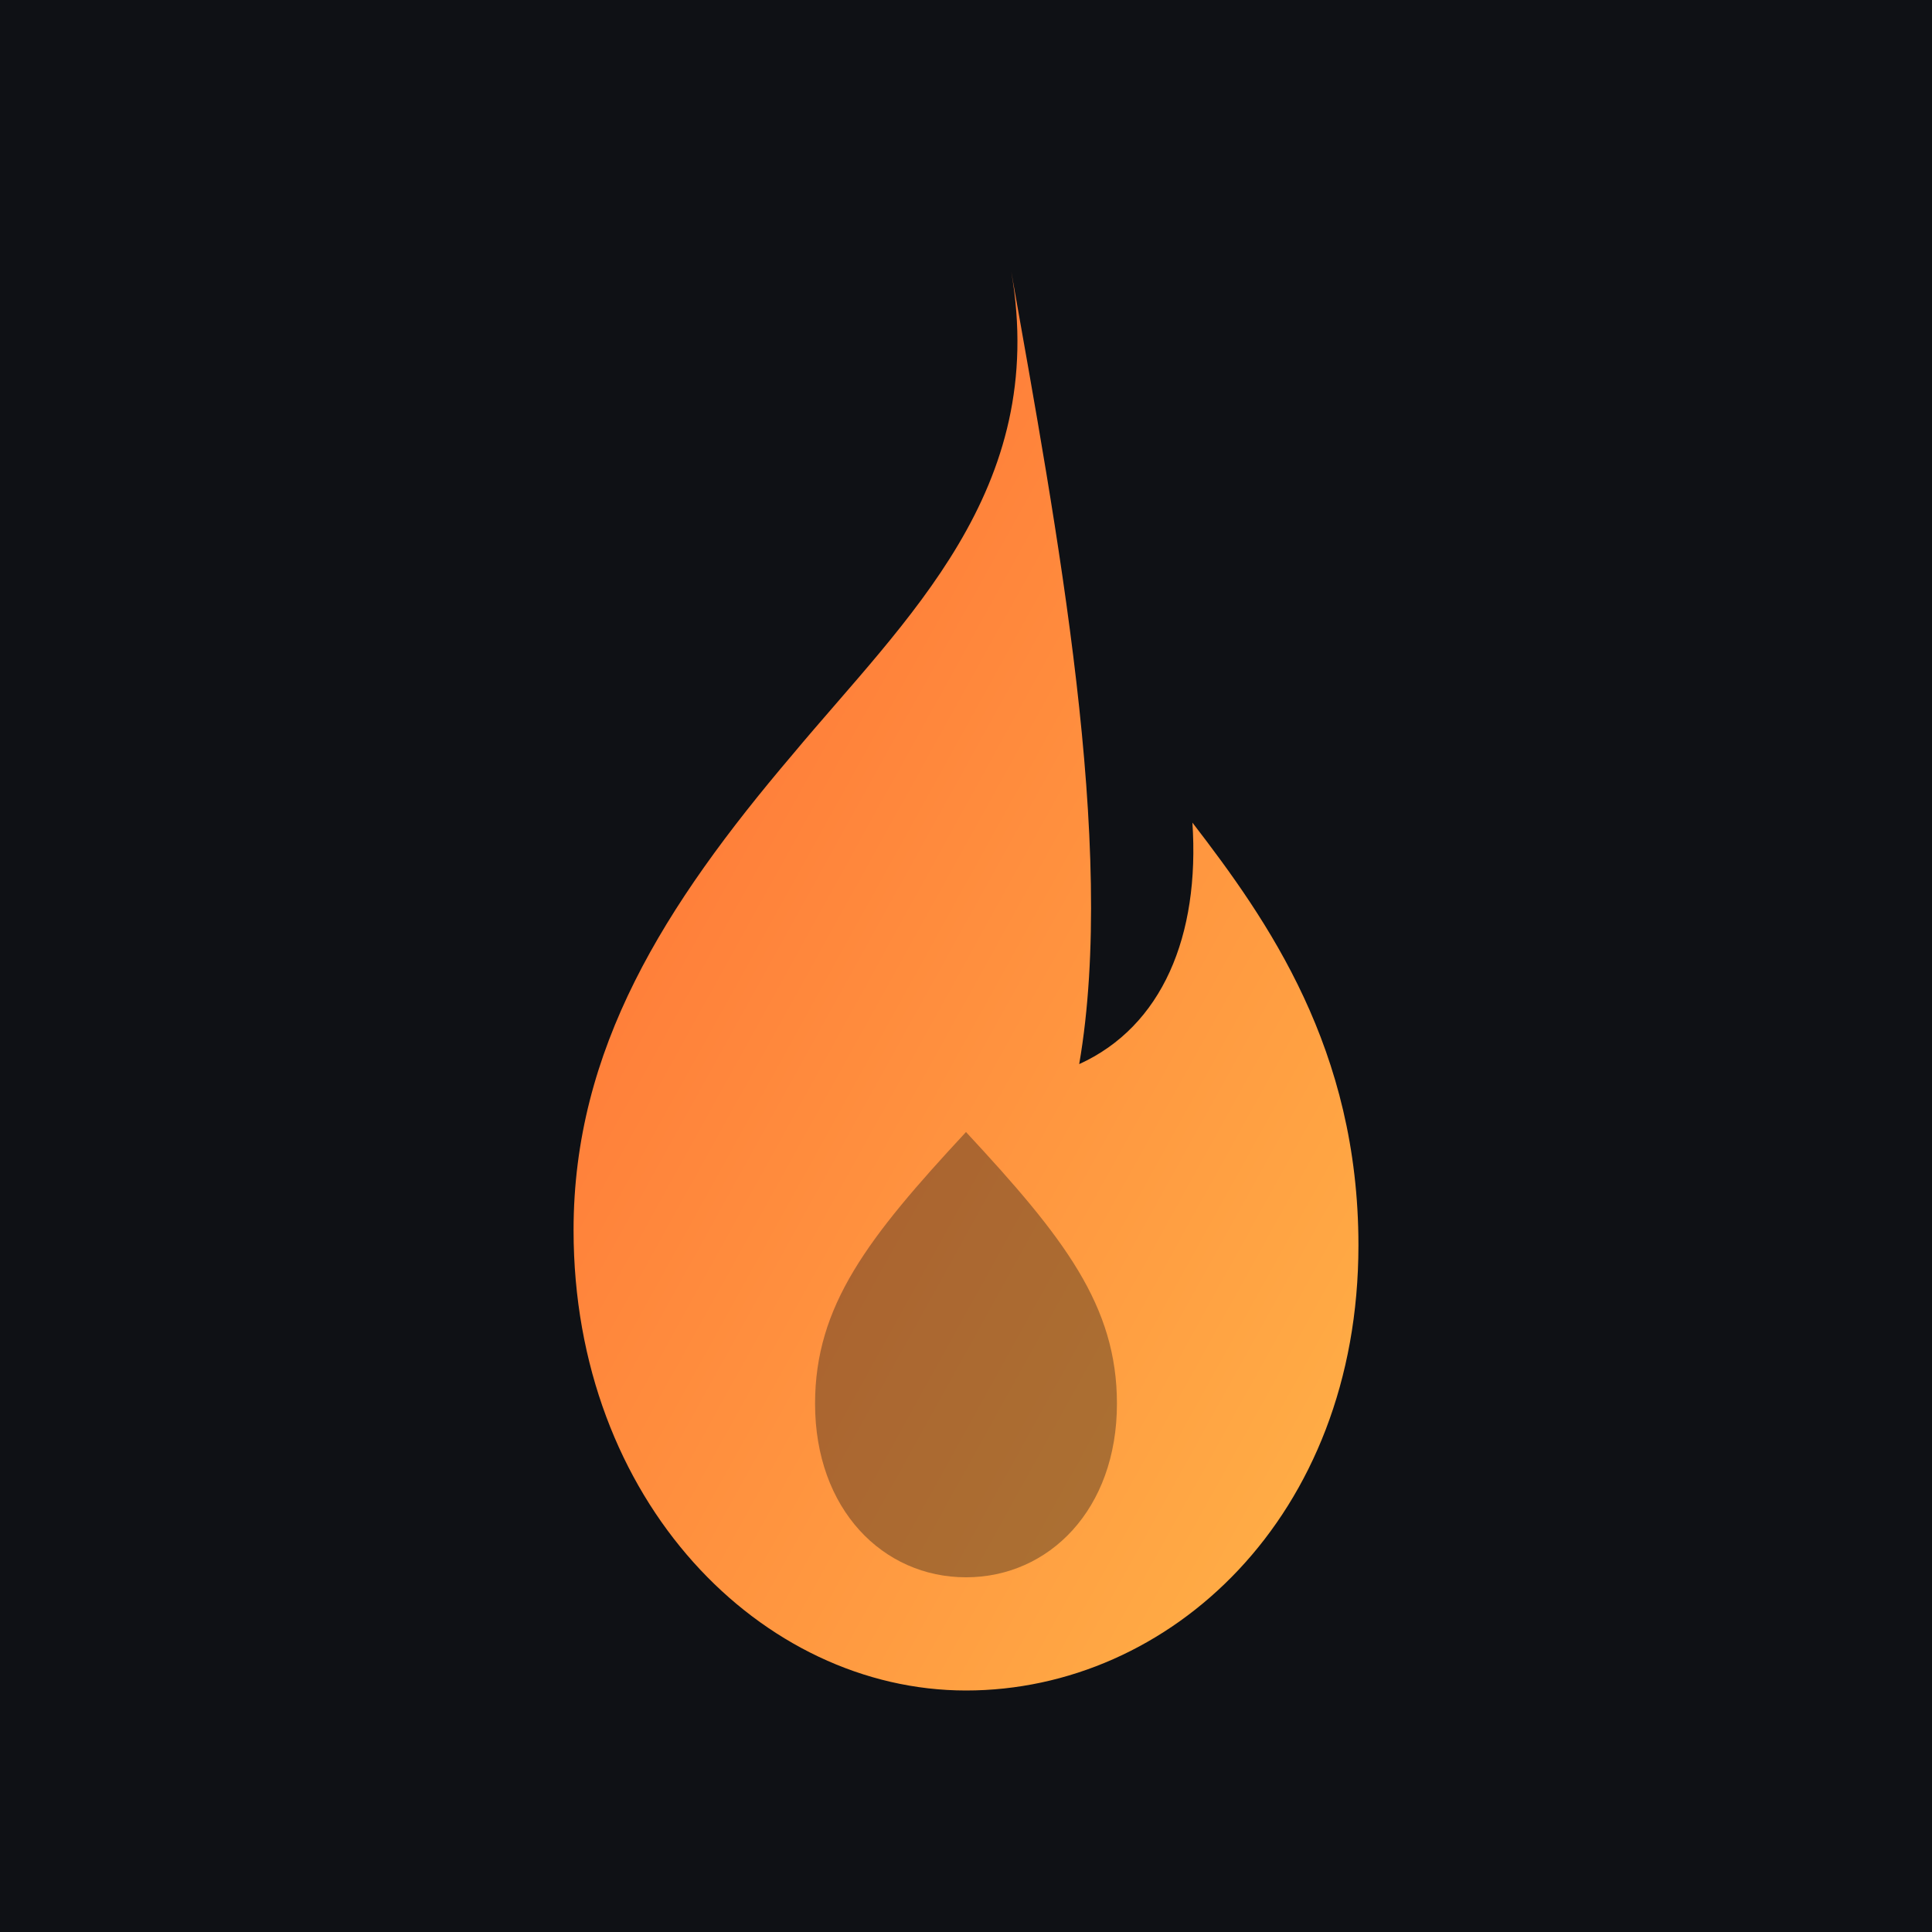
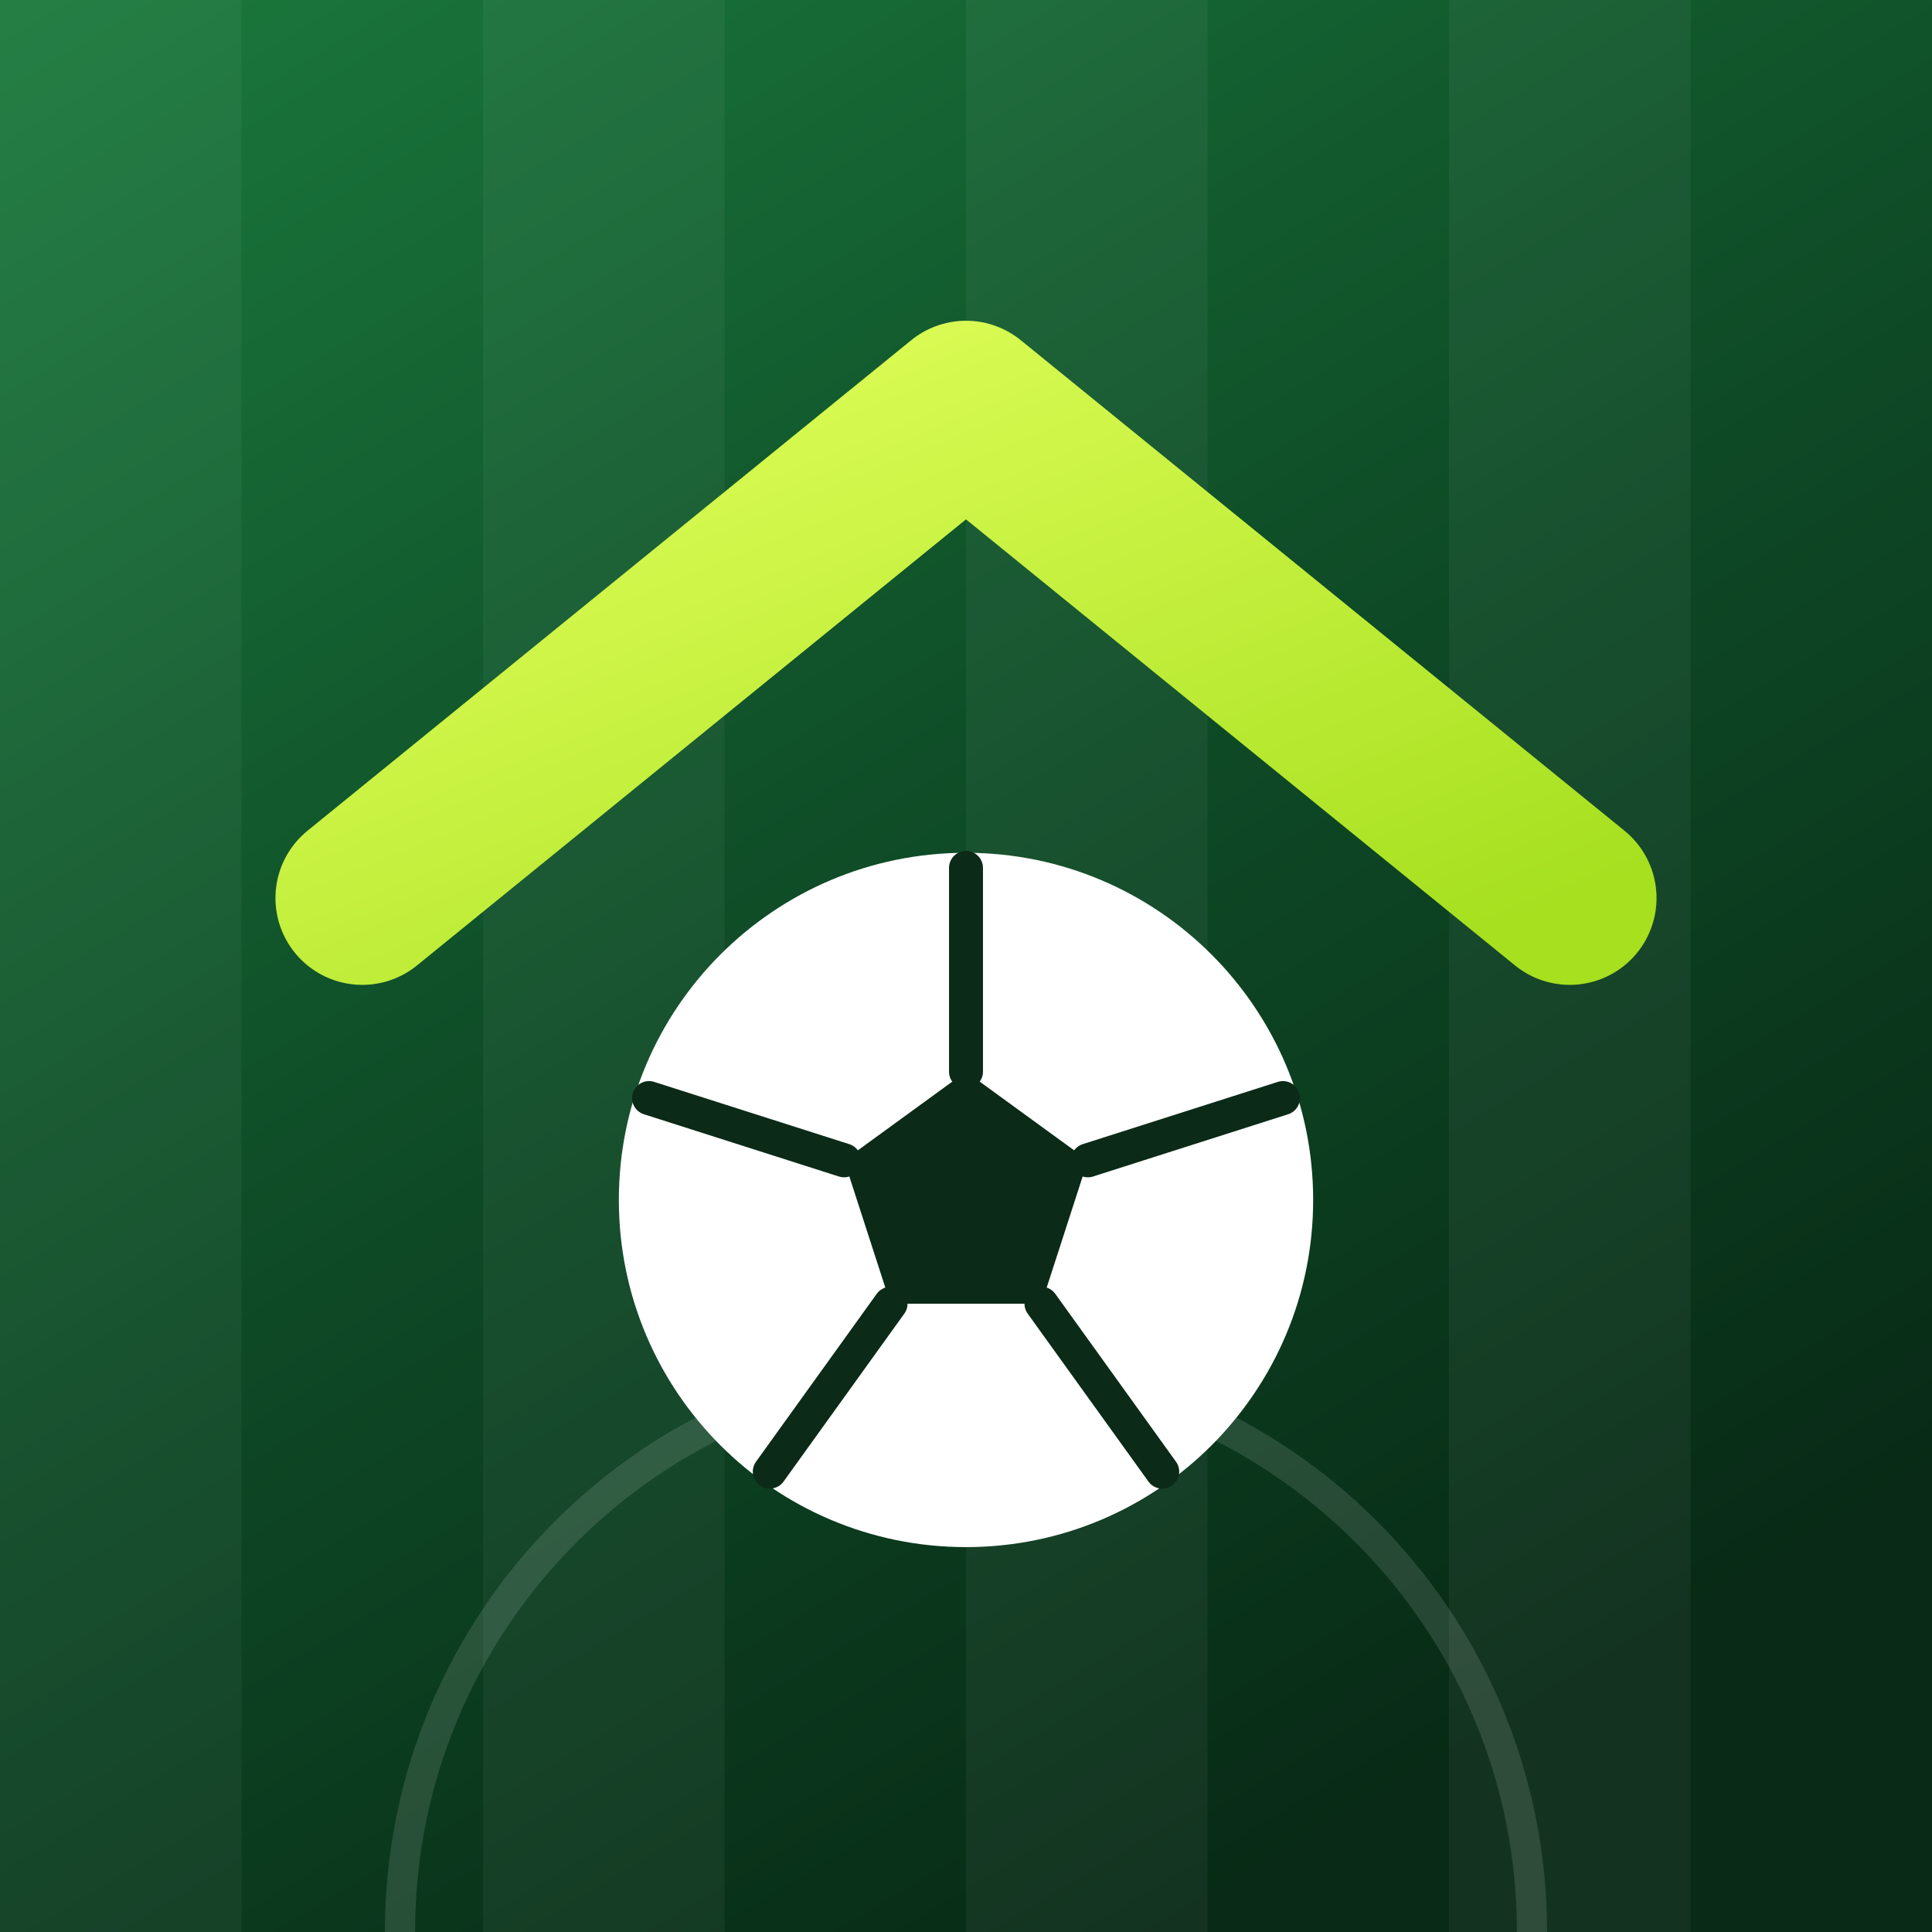
<svg xmlns="http://www.w3.org/2000/svg" viewBox="0 0 512 512">
  <defs>
-     <linearGradient id="g" x1="0" y1="0" x2="1" y2="1">
-       <stop offset="0" stop-color="#ff6b35" />
-       <stop offset="1" stop-color="#ffb347" />
+     <linearGradient id="p" x1="0" y1="0" x2=".6" y2="1">
+       <stop offset="0" stop-color="#1b7a3d" />
+       <stop offset=".55" stop-color="#0e4a26" />
+       <stop offset="1" stop-color="#082a16" />
    </linearGradient>
+     <linearGradient id="v" x1="0" y1="0" x2="1" y2="1">
+       <stop offset="0" stop-color="#e2ff5c" />
+       <stop offset="1" stop-color="#a6e01f" />
+     </linearGradient>
+     <clipPath id="c">
+       <rect width="512" height="512" />
+     </clipPath>
  </defs>
-   <rect width="512" height="512" fill="#0f1115" />
-   <path fill="url(#g)" d="M268 72c10 58-28 92-58 128-34 40-58 78-58 126 0 72 50 122 104 122s104-46 104-118c0-52-24-86-44-112 2 30-8 54-30 64 10-58-6-142-18-210z" />
-   <path fill="#0f1115" opacity=".35" d="M256 300c-26 28-40 46-40 72 0 28 18 46 40 46s40-18 40-46c0-26-14-44-40-72z" />
+   <g clip-path="url(#c)">
+     <rect width="512" height="512" fill="url(#p)" />
+     <g fill="#fff" opacity=".045">
+       <rect x="0" width="64" height="512" />
+       <rect x="128" width="64" height="512" />
+       <rect x="256" width="64" height="512" />
+       <rect x="384" width="64" height="512" />
+     </g>
+     <circle cx="256" cy="512" r="150" fill="none" stroke="#fff" stroke-opacity=".12" stroke-width="8" />
+     <path d="M96 238 256 108l160 130" fill="none" stroke="url(#v)" stroke-width="46" stroke-linecap="round" stroke-linejoin="round" />
+     <g transform="translate(256 318)">
+       <circle r="92" fill="#fff" />
+       <path d="M0-34 32.3-10.5 20 27.5h-40l-12.3-38z" fill="#0b2a17" />
+       <g stroke="#0b2a17" stroke-width="9" stroke-linecap="round" fill="none">
+         <path d="M0-34V-88" />
+         <path d="M32.3-10.5 84-27" />
+         <path d="M20 27.5 52 72" />
+         <path d="M-20 27.5-52 72" />
+         <path d="M-32.3-10.5-84-27" />
+       </g>
+     </g>
+   </g>
</svg>
